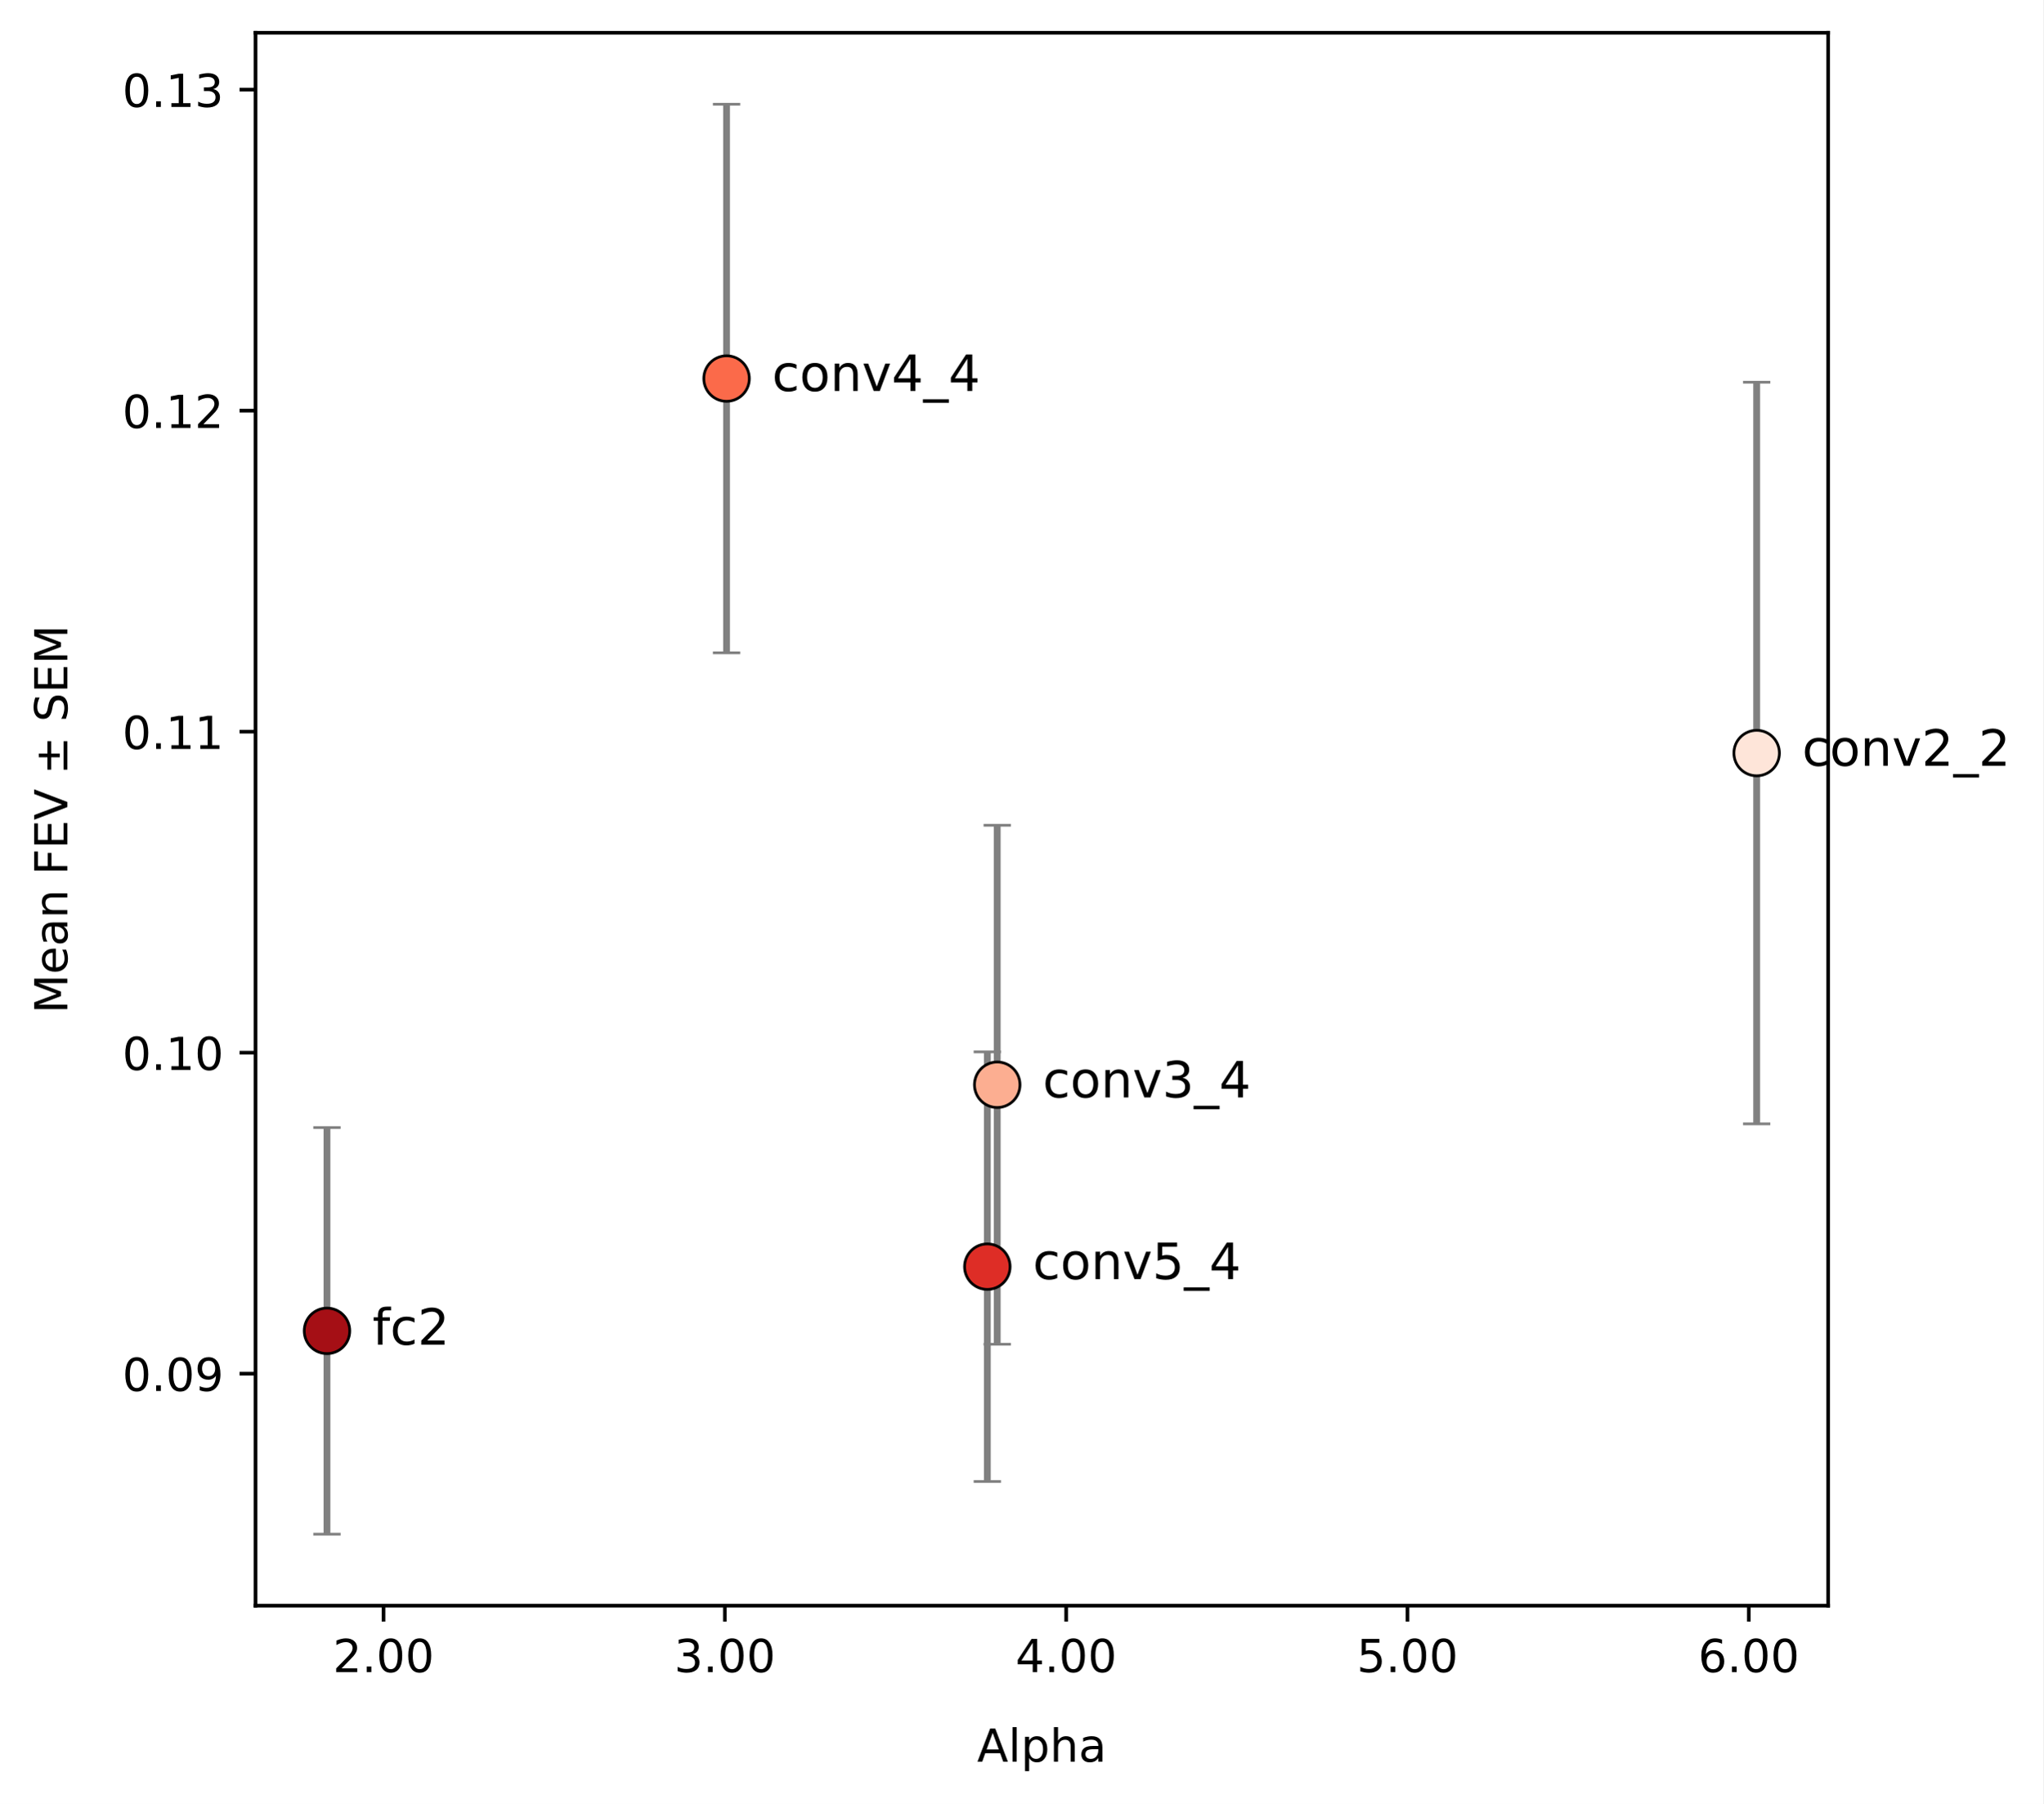
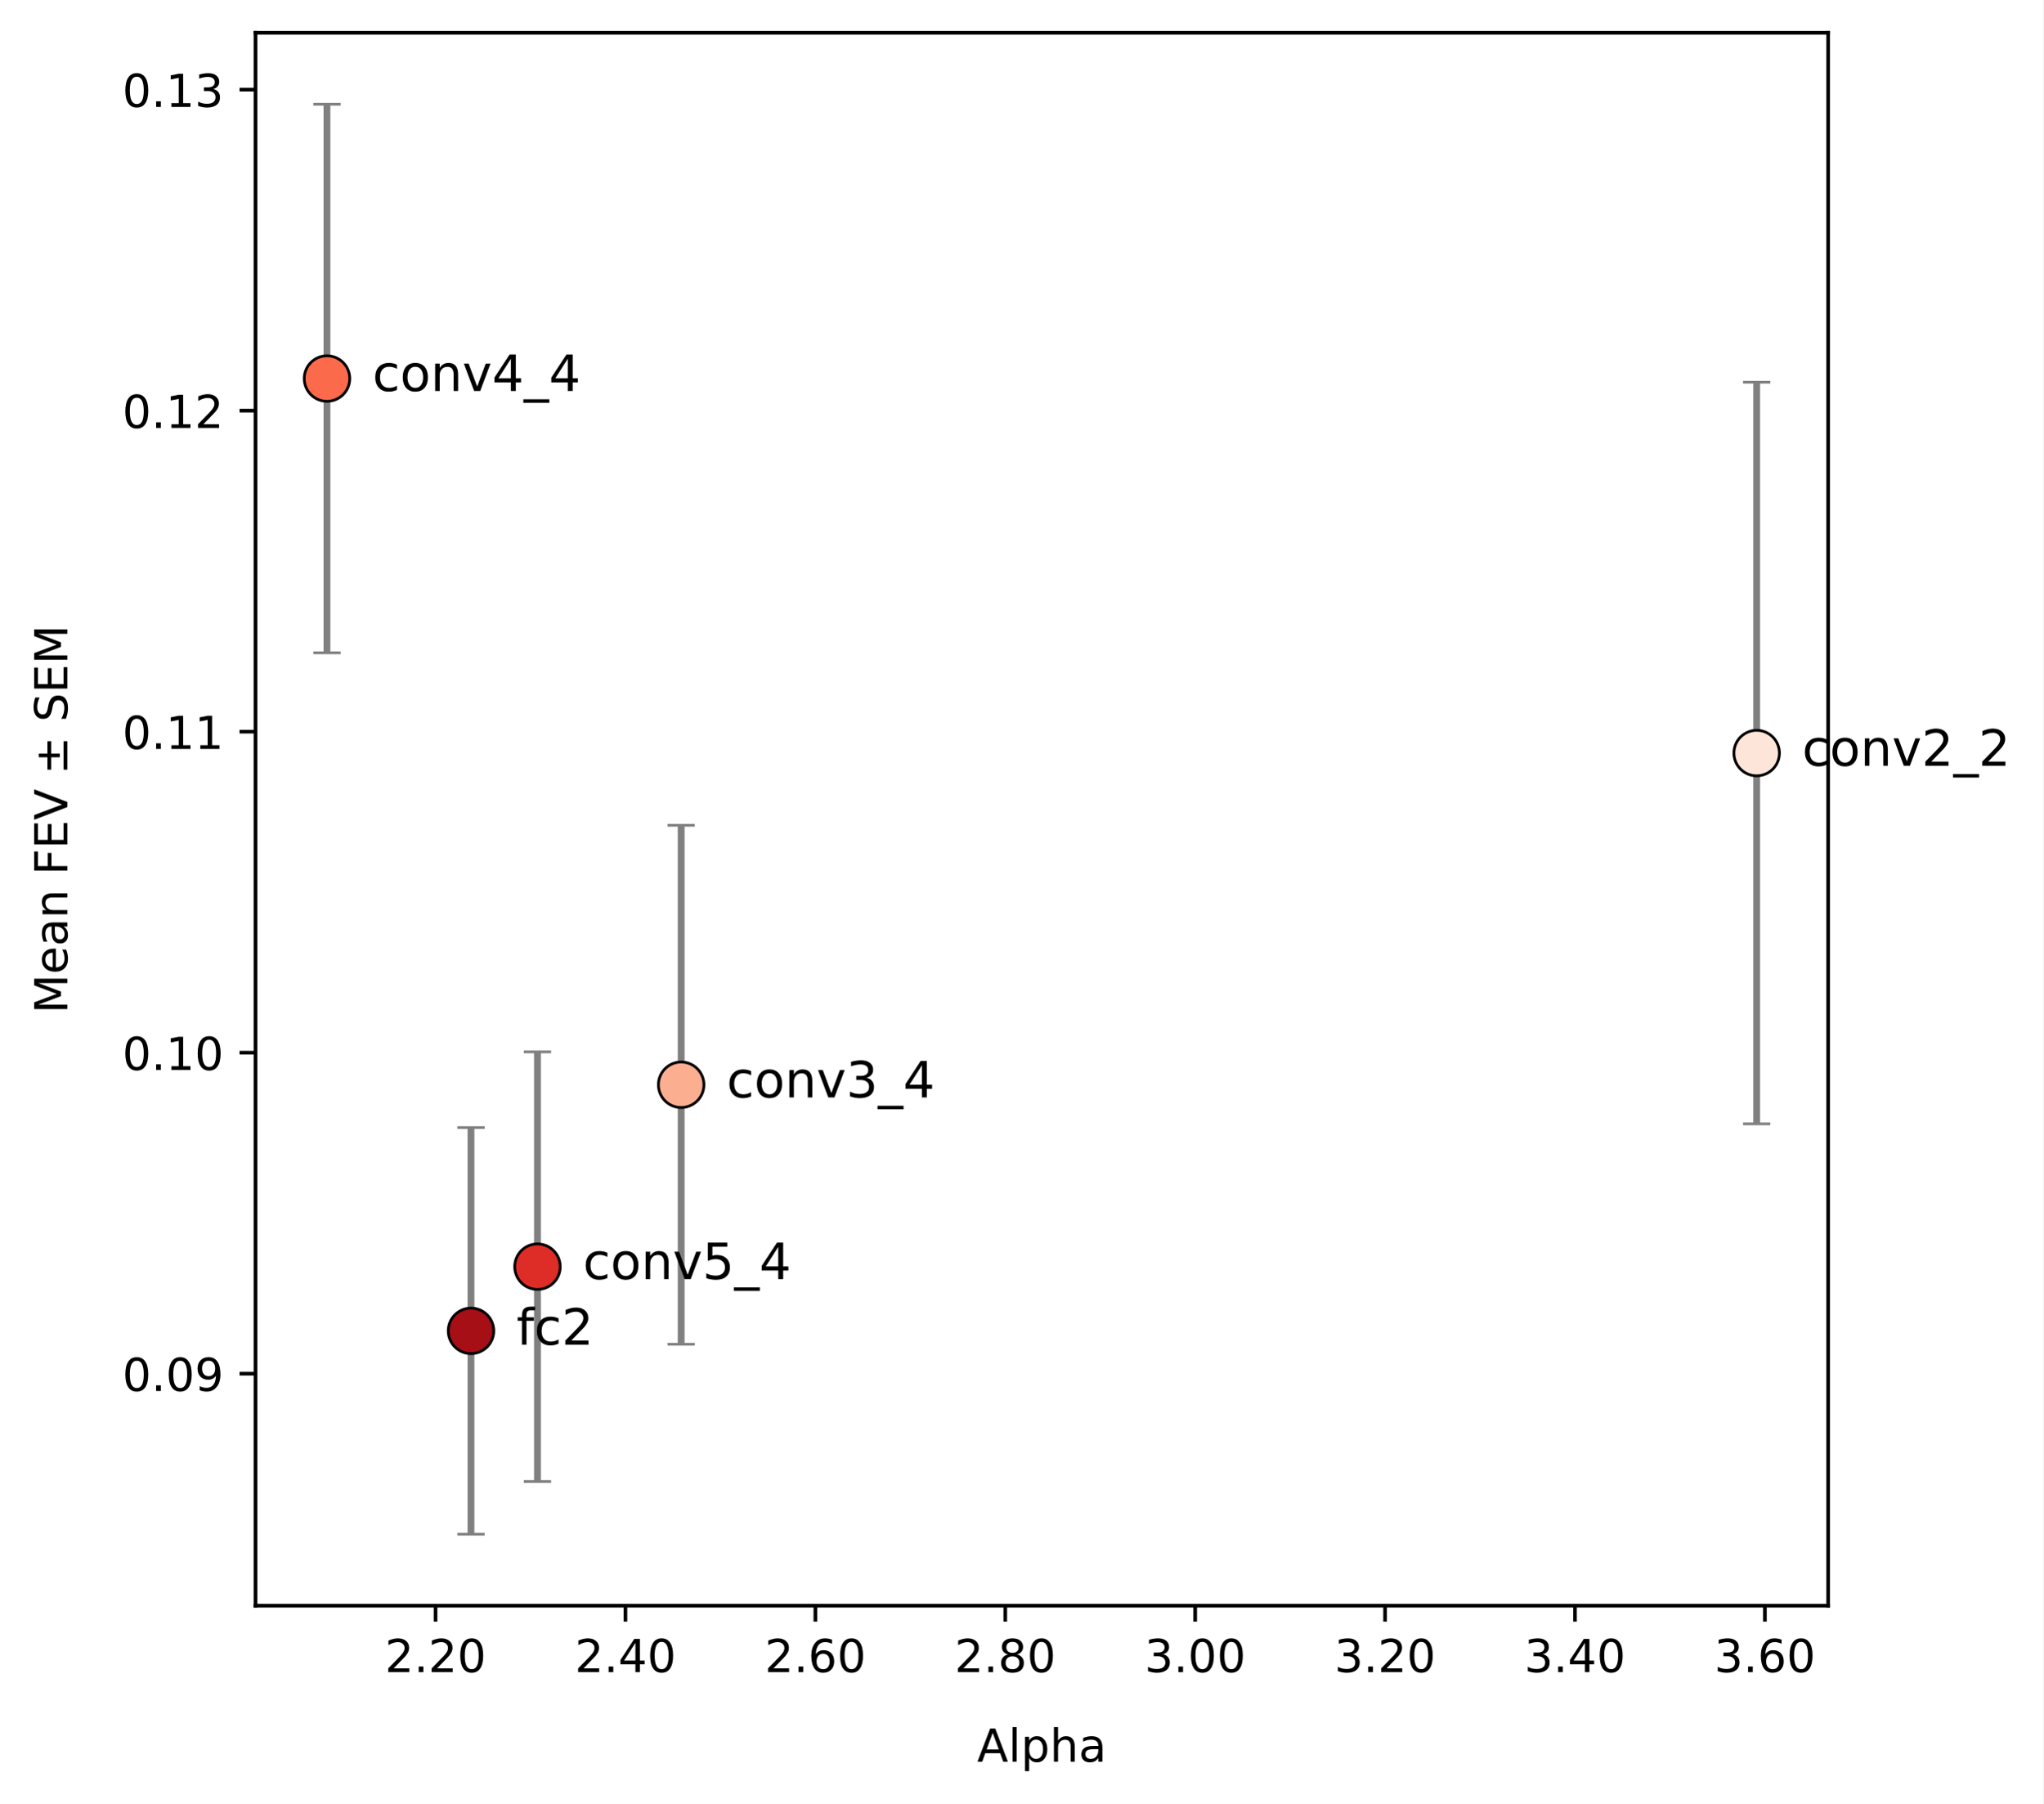
<svg xmlns="http://www.w3.org/2000/svg" xmlns:xlink="http://www.w3.org/1999/xlink" width="448.993pt" height="396.356pt" viewBox="0 0 448.993 396.356" version="1.1">
  <defs>
    <style type="text/css">*{stroke-linejoin: round; stroke-linecap: butt}</style>
  </defs>
  <g id="figure_1">
    <g id="patch_1">
      <path d="M 0 396.356  L 448.993 396.356  L 448.993 -0  L 0 -0  z " style="fill: #ffffff" />
    </g>
    <g id="axes_1">
      <g id="patch_2">
        <path d="M 56.144 352.8  L 401.744 352.8  L 401.744 7.2  L 56.144 7.2  z " style="fill: #ffffff" />
      </g>
      <g id="matplotlib.axis_1">
        <g id="xtick_1">
          <g id="line2d_1">
            <defs>
-               <path id="mdb7a1431f7" d="M 0 0  L 0 3.5  " style="stroke: #000000; stroke-width: 0.8" />
+               <path id="m826b7d001b" d="M 0 0  L 0 3.5  " style="stroke: #000000; stroke-width: 0.8" />
            </defs>
            <g>
-               <use xlink:href="#mdb7a1431f7" x="84.279" y="352.8" style="stroke: #000000; stroke-width: 0.8" />
+               <use xlink:href="#m826b7d001b" x="95.71" y="352.8" style="stroke: #000000; stroke-width: 0.8" />
            </g>
          </g>
          <g id="text_1">
-             <g transform="translate(73.14629 367.3984) scale(0.1 -0.1)">
+             <g transform="translate(84.57754 367.3984) scale(0.1 -0.1)">
              <defs>
                <path id="DejaVuSans-32" d="M 1228 531  L 3431 531  L 3431 0  L 469 0  L 469 531  Q 828 903 1448 1529  Q 2069 2156 2228 2338  Q 2531 2678 2651 2914  Q 2772 3150 2772 3378  Q 2772 3750 2511 3984  Q 2250 4219 1831 4219  Q 1534 4219 1204 4116  Q 875 4013 500 3803  L 500 4441  Q 881 4594 1212 4672  Q 1544 4750 1819 4750  Q 2544 4750 2975 4387  Q 3406 4025 3406 3419  Q 3406 3131 3298 2873  Q 3191 2616 2906 2266  Q 2828 2175 2409 1742  Q 1991 1309 1228 531  z " transform="scale(0.015625)" />
                <path id="DejaVuSans-2e" d="M 684 794  L 1344 794  L 1344 0  L 684 0  L 684 794  z " transform="scale(0.015625)" />
                <path id="DejaVuSans-30" d="M 2034 4250  Q 1547 4250 1301 3770  Q 1056 3291 1056 2328  Q 1056 1369 1301 889  Q 1547 409 2034 409  Q 2525 409 2770 889  Q 3016 1369 3016 2328  Q 3016 3291 2770 3770  Q 2525 4250 2034 4250  z M 2034 4750  Q 2819 4750 3233 4129  Q 3647 3509 3647 2328  Q 3647 1150 3233 529  Q 2819 -91 2034 -91  Q 1250 -91 836 529  Q 422 1150 422 2328  Q 422 3509 836 4129  Q 1250 4750 2034 4750  z " transform="scale(0.015625)" />
              </defs>
              <use xlink:href="#DejaVuSans-32" />
              <use xlink:href="#DejaVuSans-2e" x="63.623" />
-               <use xlink:href="#DejaVuSans-30" x="95.41" />
+               <use xlink:href="#DejaVuSans-32" x="95.41" />
              <use xlink:href="#DejaVuSans-30" x="159.033" />
            </g>
          </g>
        </g>
        <g id="xtick_2">
          <g id="line2d_2">
            <g>
-               <use xlink:href="#mdb7a1431f7" x="159.287" y="352.8" style="stroke: #000000; stroke-width: 0.8" />
+               <use xlink:href="#m826b7d001b" x="137.444" y="352.8" style="stroke: #000000; stroke-width: 0.8" />
            </g>
          </g>
          <g id="text_2">
-             <g transform="translate(148.1539 367.3984) scale(0.1 -0.1)">
-               <defs>
-                 <path id="DejaVuSans-33" d="M 2597 2516  Q 3050 2419 3304 2112  Q 3559 1806 3559 1356  Q 3559 666 3084 287  Q 2609 -91 1734 -91  Q 1441 -91 1130 -33  Q 819 25 488 141  L 488 750  Q 750 597 1062 519  Q 1375 441 1716 441  Q 2309 441 2620 675  Q 2931 909 2931 1356  Q 2931 1769 2642 2001  Q 2353 2234 1838 2234  L 1294 2234  L 1294 2753  L 1863 2753  Q 2328 2753 2575 2939  Q 2822 3125 2822 3475  Q 2822 3834 2567 4026  Q 2313 4219 1838 4219  Q 1578 4219 1281 4162  Q 984 4106 628 3988  L 628 4550  Q 988 4650 1302 4700  Q 1616 4750 1894 4750  Q 2613 4750 3031 4423  Q 3450 4097 3450 3541  Q 3450 3153 3228 2886  Q 3006 2619 2597 2516  z " transform="scale(0.015625)" />
-               </defs>
-               <use xlink:href="#DejaVuSans-33" />
-               <use xlink:href="#DejaVuSans-2e" x="63.623" />
-               <use xlink:href="#DejaVuSans-30" x="95.41" />
+             <g transform="translate(126.3108 367.3984) scale(0.1 -0.1)">
+               <defs>
+                 <path id="DejaVuSans-34" d="M 2419 4116  L 825 1625  L 2419 1625  L 2419 4116  z M 2253 4666  L 3047 4666  L 3047 1625  L 3713 1625  L 3713 1100  L 3047 1100  L 3047 0  L 2419 0  L 2419 1100  L 313 1100  L 313 1709  L 2253 4666  z " transform="scale(0.015625)" />
+               </defs>
+               <use xlink:href="#DejaVuSans-32" />
+               <use xlink:href="#DejaVuSans-2e" x="63.623" />
+               <use xlink:href="#DejaVuSans-34" x="95.41" />
              <use xlink:href="#DejaVuSans-30" x="159.033" />
            </g>
          </g>
        </g>
        <g id="xtick_3">
          <g id="line2d_3">
            <g>
-               <use xlink:href="#mdb7a1431f7" x="234.294" y="352.8" style="stroke: #000000; stroke-width: 0.8" />
+               <use xlink:href="#m826b7d001b" x="179.177" y="352.8" style="stroke: #000000; stroke-width: 0.8" />
            </g>
          </g>
          <g id="text_3">
-             <g transform="translate(223.1615 367.3984) scale(0.1 -0.1)">
-               <defs>
-                 <path id="DejaVuSans-34" d="M 2419 4116  L 825 1625  L 2419 1625  L 2419 4116  z M 2253 4666  L 3047 4666  L 3047 1625  L 3713 1625  L 3713 1100  L 3047 1100  L 3047 0  L 2419 0  L 2419 1100  L 313 1100  L 313 1709  L 2253 4666  z " transform="scale(0.015625)" />
-               </defs>
-               <use xlink:href="#DejaVuSans-34" />
-               <use xlink:href="#DejaVuSans-2e" x="63.623" />
-               <use xlink:href="#DejaVuSans-30" x="95.41" />
+             <g transform="translate(168.044 367.3984) scale(0.1 -0.1)">
+               <defs>
+                 <path id="DejaVuSans-36" d="M 2113 2584  Q 1688 2584 1439 2293  Q 1191 2003 1191 1497  Q 1191 994 1439 701  Q 1688 409 2113 409  Q 2538 409 2786 701  Q 3034 994 3034 1497  Q 3034 2003 2786 2293  Q 2538 2584 2113 2584  z M 3366 4563  L 3366 3988  Q 3128 4100 2886 4159  Q 2644 4219 2406 4219  Q 1781 4219 1451 3797  Q 1122 3375 1075 2522  Q 1259 2794 1537 2939  Q 1816 3084 2150 3084  Q 2853 3084 3261 2657  Q 3669 2231 3669 1497  Q 3669 778 3244 343  Q 2819 -91 2113 -91  Q 1303 -91 875 529  Q 447 1150 447 2328  Q 447 3434 972 4092  Q 1497 4750 2381 4750  Q 2619 4750 2861 4703  Q 3103 4656 3366 4563  z " transform="scale(0.015625)" />
+               </defs>
+               <use xlink:href="#DejaVuSans-32" />
+               <use xlink:href="#DejaVuSans-2e" x="63.623" />
+               <use xlink:href="#DejaVuSans-36" x="95.41" />
              <use xlink:href="#DejaVuSans-30" x="159.033" />
            </g>
          </g>
        </g>
        <g id="xtick_4">
          <g id="line2d_4">
            <g>
-               <use xlink:href="#mdb7a1431f7" x="309.302" y="352.8" style="stroke: #000000; stroke-width: 0.8" />
+               <use xlink:href="#m826b7d001b" x="220.91" y="352.8" style="stroke: #000000; stroke-width: 0.8" />
            </g>
          </g>
          <g id="text_4">
-             <g transform="translate(298.1691 367.3984) scale(0.1 -0.1)">
-               <defs>
-                 <path id="DejaVuSans-35" d="M 691 4666  L 3169 4666  L 3169 4134  L 1269 4134  L 1269 2991  Q 1406 3038 1543 3061  Q 1681 3084 1819 3084  Q 2600 3084 3056 2656  Q 3513 2228 3513 1497  Q 3513 744 3044 326  Q 2575 -91 1722 -91  Q 1428 -91 1123 -41  Q 819 9 494 109  L 494 744  Q 775 591 1075 516  Q 1375 441 1709 441  Q 2250 441 2565 725  Q 2881 1009 2881 1497  Q 2881 1984 2565 2268  Q 2250 2553 1709 2553  Q 1456 2553 1204 2497  Q 953 2441 691 2322  L 691 4666  z " transform="scale(0.015625)" />
-               </defs>
-               <use xlink:href="#DejaVuSans-35" />
-               <use xlink:href="#DejaVuSans-2e" x="63.623" />
-               <use xlink:href="#DejaVuSans-30" x="95.41" />
+             <g transform="translate(209.7773 367.3984) scale(0.1 -0.1)">
+               <defs>
+                 <path id="DejaVuSans-38" d="M 2034 2216  Q 1584 2216 1326 1975  Q 1069 1734 1069 1313  Q 1069 891 1326 650  Q 1584 409 2034 409  Q 2484 409 2743 651  Q 3003 894 3003 1313  Q 3003 1734 2745 1975  Q 2488 2216 2034 2216  z M 1403 2484  Q 997 2584 770 2862  Q 544 3141 544 3541  Q 544 4100 942 4425  Q 1341 4750 2034 4750  Q 2731 4750 3128 4425  Q 3525 4100 3525 3541  Q 3525 3141 3298 2862  Q 3072 2584 2669 2484  Q 3125 2378 3379 2068  Q 3634 1759 3634 1313  Q 3634 634 3220 271  Q 2806 -91 2034 -91  Q 1263 -91 848 271  Q 434 634 434 1313  Q 434 1759 690 2068  Q 947 2378 1403 2484  z M 1172 3481  Q 1172 3119 1398 2916  Q 1625 2713 2034 2713  Q 2441 2713 2670 2916  Q 2900 3119 2900 3481  Q 2900 3844 2670 4047  Q 2441 4250 2034 4250  Q 1625 4250 1398 4047  Q 1172 3844 1172 3481  z " transform="scale(0.015625)" />
+               </defs>
+               <use xlink:href="#DejaVuSans-32" />
+               <use xlink:href="#DejaVuSans-2e" x="63.623" />
+               <use xlink:href="#DejaVuSans-38" x="95.41" />
              <use xlink:href="#DejaVuSans-30" x="159.033" />
            </g>
          </g>
        </g>
        <g id="xtick_5">
          <g id="line2d_5">
            <g>
-               <use xlink:href="#mdb7a1431f7" x="384.309" y="352.8" style="stroke: #000000; stroke-width: 0.8" />
+               <use xlink:href="#m826b7d001b" x="262.643" y="352.8" style="stroke: #000000; stroke-width: 0.8" />
            </g>
          </g>
          <g id="text_5">
-             <g transform="translate(373.1767 367.3984) scale(0.1 -0.1)">
-               <defs>
-                 <path id="DejaVuSans-36" d="M 2113 2584  Q 1688 2584 1439 2293  Q 1191 2003 1191 1497  Q 1191 994 1439 701  Q 1688 409 2113 409  Q 2538 409 2786 701  Q 3034 994 3034 1497  Q 3034 2003 2786 2293  Q 2538 2584 2113 2584  z M 3366 4563  L 3366 3988  Q 3128 4100 2886 4159  Q 2644 4219 2406 4219  Q 1781 4219 1451 3797  Q 1122 3375 1075 2522  Q 1259 2794 1537 2939  Q 1816 3084 2150 3084  Q 2853 3084 3261 2657  Q 3669 2231 3669 1497  Q 3669 778 3244 343  Q 2819 -91 2113 -91  Q 1303 -91 875 529  Q 447 1150 447 2328  Q 447 3434 972 4092  Q 1497 4750 2381 4750  Q 2619 4750 2861 4703  Q 3103 4656 3366 4563  z " transform="scale(0.015625)" />
-               </defs>
-               <use xlink:href="#DejaVuSans-36" />
+             <g transform="translate(251.5105 367.3984) scale(0.1 -0.1)">
+               <defs>
+                 <path id="DejaVuSans-33" d="M 2597 2516  Q 3050 2419 3304 2112  Q 3559 1806 3559 1356  Q 3559 666 3084 287  Q 2609 -91 1734 -91  Q 1441 -91 1130 -33  Q 819 25 488 141  L 488 750  Q 750 597 1062 519  Q 1375 441 1716 441  Q 2309 441 2620 675  Q 2931 909 2931 1356  Q 2931 1769 2642 2001  Q 2353 2234 1838 2234  L 1294 2234  L 1294 2753  L 1863 2753  Q 2328 2753 2575 2939  Q 2822 3125 2822 3475  Q 2822 3834 2567 4026  Q 2313 4219 1838 4219  Q 1578 4219 1281 4162  Q 984 4106 628 3988  L 628 4550  Q 988 4650 1302 4700  Q 1616 4750 1894 4750  Q 2613 4750 3031 4423  Q 3450 4097 3450 3541  Q 3450 3153 3228 2886  Q 3006 2619 2597 2516  z " transform="scale(0.015625)" />
+               </defs>
+               <use xlink:href="#DejaVuSans-33" />
              <use xlink:href="#DejaVuSans-2e" x="63.623" />
              <use xlink:href="#DejaVuSans-30" x="95.41" />
              <use xlink:href="#DejaVuSans-30" x="159.033" />
            </g>
          </g>
        </g>
-         <g id="text_6">
+         <g id="xtick_6">
+           <g id="line2d_6">
+             <g>
+               <use xlink:href="#m826b7d001b" x="304.377" y="352.8" style="stroke: #000000; stroke-width: 0.8" />
+             </g>
+           </g>
+           <g id="text_6">
+             <g transform="translate(293.2438 367.3984) scale(0.1 -0.1)">
+               <use xlink:href="#DejaVuSans-33" />
+               <use xlink:href="#DejaVuSans-2e" x="63.623" />
+               <use xlink:href="#DejaVuSans-32" x="95.41" />
+               <use xlink:href="#DejaVuSans-30" x="159.033" />
+             </g>
+           </g>
+         </g>
+         <g id="xtick_7">
+           <g id="line2d_7">
+             <g>
+               <use xlink:href="#m826b7d001b" x="346.11" y="352.8" style="stroke: #000000; stroke-width: 0.8" />
+             </g>
+           </g>
+           <g id="text_7">
+             <g transform="translate(334.977 367.3984) scale(0.1 -0.1)">
+               <use xlink:href="#DejaVuSans-33" />
+               <use xlink:href="#DejaVuSans-2e" x="63.623" />
+               <use xlink:href="#DejaVuSans-34" x="95.41" />
+               <use xlink:href="#DejaVuSans-30" x="159.033" />
+             </g>
+           </g>
+         </g>
+         <g id="xtick_8">
+           <g id="line2d_8">
+             <g>
+               <use xlink:href="#m826b7d001b" x="387.843" y="352.8" style="stroke: #000000; stroke-width: 0.8" />
+             </g>
+           </g>
+           <g id="text_8">
+             <g transform="translate(376.7103 367.3984) scale(0.1 -0.1)">
+               <use xlink:href="#DejaVuSans-33" />
+               <use xlink:href="#DejaVuSans-2e" x="63.623" />
+               <use xlink:href="#DejaVuSans-36" x="95.41" />
+               <use xlink:href="#DejaVuSans-30" x="159.033" />
+             </g>
+           </g>
+         </g>
+         <g id="text_9">
          <g transform="translate(214.7273 387.0766) scale(0.1 -0.1)">
            <defs>
              <path id="DejaVuSans-41" d="M 2188 4044  L 1331 1722  L 3047 1722  L 2188 4044  z M 1831 4666  L 2547 4666  L 4325 0  L 3669 0  L 3244 1197  L 1141 1197  L 716 0  L 50 0  L 1831 4666  z " transform="scale(0.015625)" />
              <path id="DejaVuSans-6c" d="M 603 4863  L 1178 4863  L 1178 0  L 603 0  L 603 4863  z " transform="scale(0.015625)" />
              <path id="DejaVuSans-70" d="M 1159 525  L 1159 -1331  L 581 -1331  L 581 3500  L 1159 3500  L 1159 2969  Q 1341 3281 1617 3432  Q 1894 3584 2278 3584  Q 2916 3584 3314 3078  Q 3713 2572 3713 1747  Q 3713 922 3314 415  Q 2916 -91 2278 -91  Q 1894 -91 1617 61  Q 1341 213 1159 525  z M 3116 1747  Q 3116 2381 2855 2742  Q 2594 3103 2138 3103  Q 1681 3103 1420 2742  Q 1159 2381 1159 1747  Q 1159 1113 1420 752  Q 1681 391 2138 391  Q 2594 391 2855 752  Q 3116 1113 3116 1747  z " transform="scale(0.015625)" />
              <path id="DejaVuSans-68" d="M 3513 2113  L 3513 0  L 2938 0  L 2938 2094  Q 2938 2591 2744 2837  Q 2550 3084 2163 3084  Q 1697 3084 1428 2787  Q 1159 2491 1159 1978  L 1159 0  L 581 0  L 581 4863  L 1159 4863  L 1159 2956  Q 1366 3272 1645 3428  Q 1925 3584 2291 3584  Q 2894 3584 3203 3211  Q 3513 2838 3513 2113  z " transform="scale(0.015625)" />
              <path id="DejaVuSans-61" d="M 2194 1759  Q 1497 1759 1228 1600  Q 959 1441 959 1056  Q 959 750 1161 570  Q 1363 391 1709 391  Q 2188 391 2477 730  Q 2766 1069 2766 1631  L 2766 1759  L 2194 1759  z M 3341 1997  L 3341 0  L 2766 0  L 2766 531  Q 2569 213 2275 61  Q 1981 -91 1556 -91  Q 1019 -91 701 211  Q 384 513 384 1019  Q 384 1609 779 1909  Q 1175 2209 1959 2209  L 2766 2209  L 2766 2266  Q 2766 2663 2505 2880  Q 2244 3097 1772 3097  Q 1472 3097 1187 3025  Q 903 2953 641 2809  L 641 3341  Q 956 3463 1253 3523  Q 1550 3584 1831 3584  Q 2591 3584 2966 3190  Q 3341 2797 3341 1997  z " transform="scale(0.015625)" />
            </defs>
            <use xlink:href="#DejaVuSans-41" />
            <use xlink:href="#DejaVuSans-6c" x="68.408" />
            <use xlink:href="#DejaVuSans-70" x="96.191" />
            <use xlink:href="#DejaVuSans-68" x="159.668" />
            <use xlink:href="#DejaVuSans-61" x="223.047" />
          </g>
        </g>
      </g>
      <g id="matplotlib.axis_2">
        <g id="ytick_1">
-           <g id="line2d_6">
+           <g id="line2d_9">
            <defs>
-               <path id="m55feed9d40" d="M 0 0  L -3.5 0  " style="stroke: #000000; stroke-width: 0.8" />
+               <path id="m5d5d402eea" d="M 0 0  L -3.5 0  " style="stroke: #000000; stroke-width: 0.8" />
            </defs>
            <g>
-               <use xlink:href="#m55feed9d40" x="56.144" y="301.824" style="stroke: #000000; stroke-width: 0.8" />
-             </g>
-           </g>
-           <g id="text_7">
+               <use xlink:href="#m5d5d402eea" x="56.144" y="301.824" style="stroke: #000000; stroke-width: 0.8" />
+             </g>
+           </g>
+           <g id="text_10">
            <g transform="translate(26.87813 305.6237) scale(0.1 -0.1)">
              <defs>
                <path id="DejaVuSans-39" d="M 703 97  L 703 672  Q 941 559 1184 500  Q 1428 441 1663 441  Q 2288 441 2617 861  Q 2947 1281 2994 2138  Q 2813 1869 2534 1725  Q 2256 1581 1919 1581  Q 1219 1581 811 2004  Q 403 2428 403 3163  Q 403 3881 828 4315  Q 1253 4750 1959 4750  Q 2769 4750 3195 4129  Q 3622 3509 3622 2328  Q 3622 1225 3098 567  Q 2575 -91 1691 -91  Q 1453 -91 1209 -44  Q 966 3 703 97  z M 1959 2075  Q 2384 2075 2632 2365  Q 2881 2656 2881 3163  Q 2881 3666 2632 3958  Q 2384 4250 1959 4250  Q 1534 4250 1286 3958  Q 1038 3666 1038 3163  Q 1038 2656 1286 2365  Q 1534 2075 1959 2075  z " transform="scale(0.015625)" />
              </defs>
              <use xlink:href="#DejaVuSans-30" />
              <use xlink:href="#DejaVuSans-2e" x="63.623" />
              <use xlink:href="#DejaVuSans-30" x="95.41" />
              <use xlink:href="#DejaVuSans-39" x="159.033" />
            </g>
          </g>
        </g>
        <g id="ytick_2">
-           <g id="line2d_7">
-             <g>
-               <use xlink:href="#m55feed9d40" x="56.144" y="231.292" style="stroke: #000000; stroke-width: 0.8" />
-             </g>
-           </g>
-           <g id="text_8">
+           <g id="line2d_10">
+             <g>
+               <use xlink:href="#m5d5d402eea" x="56.144" y="231.292" style="stroke: #000000; stroke-width: 0.8" />
+             </g>
+           </g>
+           <g id="text_11">
            <g transform="translate(26.87813 235.0908) scale(0.1 -0.1)">
              <defs>
                <path id="DejaVuSans-31" d="M 794 531  L 1825 531  L 1825 4091  L 703 3866  L 703 4441  L 1819 4666  L 2450 4666  L 2450 531  L 3481 531  L 3481 0  L 794 0  L 794 531  z " transform="scale(0.015625)" />
              </defs>
              <use xlink:href="#DejaVuSans-30" />
              <use xlink:href="#DejaVuSans-2e" x="63.623" />
              <use xlink:href="#DejaVuSans-31" x="95.41" />
              <use xlink:href="#DejaVuSans-30" x="159.033" />
            </g>
          </g>
        </g>
        <g id="ytick_3">
-           <g id="line2d_8">
-             <g>
-               <use xlink:href="#m55feed9d40" x="56.144" y="160.759" style="stroke: #000000; stroke-width: 0.8" />
-             </g>
-           </g>
-           <g id="text_9">
+           <g id="line2d_11">
+             <g>
+               <use xlink:href="#m5d5d402eea" x="56.144" y="160.759" style="stroke: #000000; stroke-width: 0.8" />
+             </g>
+           </g>
+           <g id="text_12">
            <g transform="translate(26.87813 164.5579) scale(0.1 -0.1)">
              <use xlink:href="#DejaVuSans-30" />
              <use xlink:href="#DejaVuSans-2e" x="63.623" />
              <use xlink:href="#DejaVuSans-31" x="95.41" />
              <use xlink:href="#DejaVuSans-31" x="159.033" />
            </g>
          </g>
        </g>
        <g id="ytick_4">
-           <g id="line2d_9">
-             <g>
-               <use xlink:href="#m55feed9d40" x="56.144" y="90.226" style="stroke: #000000; stroke-width: 0.8" />
-             </g>
-           </g>
-           <g id="text_10">
+           <g id="line2d_12">
+             <g>
+               <use xlink:href="#m5d5d402eea" x="56.144" y="90.226" style="stroke: #000000; stroke-width: 0.8" />
+             </g>
+           </g>
+           <g id="text_13">
            <g transform="translate(26.87813 94.02495) scale(0.1 -0.1)">
              <use xlink:href="#DejaVuSans-30" />
              <use xlink:href="#DejaVuSans-2e" x="63.623" />
              <use xlink:href="#DejaVuSans-31" x="95.41" />
              <use xlink:href="#DejaVuSans-32" x="159.033" />
            </g>
          </g>
        </g>
        <g id="ytick_5">
-           <g id="line2d_10">
-             <g>
-               <use xlink:href="#m55feed9d40" x="56.144" y="19.693" style="stroke: #000000; stroke-width: 0.8" />
-             </g>
-           </g>
-           <g id="text_11">
+           <g id="line2d_13">
+             <g>
+               <use xlink:href="#m5d5d402eea" x="56.144" y="19.693" style="stroke: #000000; stroke-width: 0.8" />
+             </g>
+           </g>
+           <g id="text_14">
            <g transform="translate(26.87813 23.49204) scale(0.1 -0.1)">
              <use xlink:href="#DejaVuSans-30" />
              <use xlink:href="#DejaVuSans-2e" x="63.623" />
              <use xlink:href="#DejaVuSans-31" x="95.41" />
              <use xlink:href="#DejaVuSans-33" x="159.033" />
            </g>
          </g>
        </g>
-         <g id="text_12">
+         <g id="text_15">
          <g transform="translate(14.79844 222.6836) rotate(-90) scale(0.1 -0.1)">
            <defs>
              <path id="DejaVuSans-4d" d="M 628 4666  L 1569 4666  L 2759 1491  L 3956 4666  L 4897 4666  L 4897 0  L 4281 0  L 4281 4097  L 3078 897  L 2444 897  L 1241 4097  L 1241 0  L 628 0  L 628 4666  z " transform="scale(0.015625)" />
              <path id="DejaVuSans-65" d="M 3597 1894  L 3597 1613  L 953 1613  Q 991 1019 1311 708  Q 1631 397 2203 397  Q 2534 397 2845 478  Q 3156 559 3463 722  L 3463 178  Q 3153 47 2828 -22  Q 2503 -91 2169 -91  Q 1331 -91 842 396  Q 353 884 353 1716  Q 353 2575 817 3079  Q 1281 3584 2069 3584  Q 2775 3584 3186 3129  Q 3597 2675 3597 1894  z M 3022 2063  Q 3016 2534 2758 2815  Q 2500 3097 2075 3097  Q 1594 3097 1305 2825  Q 1016 2553 972 2059  L 3022 2063  z " transform="scale(0.015625)" />
              <path id="DejaVuSans-6e" d="M 3513 2113  L 3513 0  L 2938 0  L 2938 2094  Q 2938 2591 2744 2837  Q 2550 3084 2163 3084  Q 1697 3084 1428 2787  Q 1159 2491 1159 1978  L 1159 0  L 581 0  L 581 3500  L 1159 3500  L 1159 2956  Q 1366 3272 1645 3428  Q 1925 3584 2291 3584  Q 2894 3584 3203 3211  Q 3513 2838 3513 2113  z " transform="scale(0.015625)" />
              <path id="DejaVuSans-20" transform="scale(0.015625)" />
              <path id="DejaVuSans-46" d="M 628 4666  L 3309 4666  L 3309 4134  L 1259 4134  L 1259 2759  L 3109 2759  L 3109 2228  L 1259 2228  L 1259 0  L 628 0  L 628 4666  z " transform="scale(0.015625)" />
              <path id="DejaVuSans-45" d="M 628 4666  L 3578 4666  L 3578 4134  L 1259 4134  L 1259 2753  L 3481 2753  L 3481 2222  L 1259 2222  L 1259 531  L 3634 531  L 3634 0  L 628 0  L 628 4666  z " transform="scale(0.015625)" />
              <path id="DejaVuSans-56" d="M 1831 0  L 50 4666  L 709 4666  L 2188 738  L 3669 4666  L 4325 4666  L 2547 0  L 1831 0  z " transform="scale(0.015625)" />
              <path id="DejaVuSans-b1" d="M 2944 4013  L 2944 2803  L 4684 2803  L 4684 2272  L 2944 2272  L 2944 1063  L 2419 1063  L 2419 2272  L 678 2272  L 678 2803  L 2419 2803  L 2419 4013  L 2944 4013  z M 678 531  L 4684 531  L 4684 0  L 678 0  L 678 531  z " transform="scale(0.015625)" />
              <path id="DejaVuSans-53" d="M 3425 4513  L 3425 3897  Q 3066 4069 2747 4153  Q 2428 4238 2131 4238  Q 1616 4238 1336 4038  Q 1056 3838 1056 3469  Q 1056 3159 1242 3001  Q 1428 2844 1947 2747  L 2328 2669  Q 3034 2534 3370 2195  Q 3706 1856 3706 1288  Q 3706 609 3251 259  Q 2797 -91 1919 -91  Q 1588 -91 1214 -16  Q 841 59 441 206  L 441 856  Q 825 641 1194 531  Q 1563 422 1919 422  Q 2459 422 2753 634  Q 3047 847 3047 1241  Q 3047 1584 2836 1778  Q 2625 1972 2144 2069  L 1759 2144  Q 1053 2284 737 2584  Q 422 2884 422 3419  Q 422 4038 858 4394  Q 1294 4750 2059 4750  Q 2388 4750 2728 4690  Q 3069 4631 3425 4513  z " transform="scale(0.015625)" />
            </defs>
            <use xlink:href="#DejaVuSans-4d" />
            <use xlink:href="#DejaVuSans-65" x="86.279" />
            <use xlink:href="#DejaVuSans-61" x="147.803" />
            <use xlink:href="#DejaVuSans-6e" x="209.082" />
            <use xlink:href="#DejaVuSans-20" x="272.461" />
            <use xlink:href="#DejaVuSans-46" x="304.248" />
            <use xlink:href="#DejaVuSans-45" x="361.768" />
            <use xlink:href="#DejaVuSans-56" x="424.951" />
            <use xlink:href="#DejaVuSans-20" x="493.359" />
            <use xlink:href="#DejaVuSans-b1" x="525.146" />
            <use xlink:href="#DejaVuSans-20" x="608.936" />
            <use xlink:href="#DejaVuSans-53" x="640.723" />
            <use xlink:href="#DejaVuSans-45" x="704.199" />
            <use xlink:href="#DejaVuSans-4d" x="767.383" />
          </g>
        </g>
      </g>
      <g id="LineCollection_1">
-         <path d="M 386.035 246.939  L 386.035 83.983  " clip-path="url(#pbb2be83c1d)" style="fill: none; stroke: #808080; stroke-width: 1.5" />
-       </g>
-       <g id="line2d_11">
-         <defs>
-           <path id="mde61bfae15" d="M 3 0  L -3 -0  " style="stroke: #808080; stroke-width: 0.6" />
-         </defs>
-         <g clip-path="url(#pbb2be83c1d)">
-           <use xlink:href="#mde61bfae15" x="386.035" y="246.939" style="fill: #808080; stroke: #808080; stroke-width: 0.6" />
-         </g>
-       </g>
-       <g id="line2d_12">
-         <g clip-path="url(#pbb2be83c1d)">
-           <use xlink:href="#mde61bfae15" x="386.035" y="83.983" style="fill: #808080; stroke: #808080; stroke-width: 0.6" />
+         <path d="M 386.035 246.939  L 386.035 83.983  " clip-path="url(#p25194b24c1)" style="fill: none; stroke: #808080; stroke-width: 1.5" />
+       </g>
+       <g id="line2d_14">
+         <defs>
+           <path id="mbadb450369" d="M 3 0  L -3 -0  " style="stroke: #808080; stroke-width: 0.6" />
+         </defs>
+         <g clip-path="url(#p25194b24c1)">
+           <use xlink:href="#mbadb450369" x="386.035" y="246.939" style="fill: #808080; stroke: #808080; stroke-width: 0.6" />
+         </g>
+       </g>
+       <g id="line2d_15">
+         <g clip-path="url(#p25194b24c1)">
+           <use xlink:href="#mbadb450369" x="386.035" y="83.983" style="fill: #808080; stroke: #808080; stroke-width: 0.6" />
        </g>
      </g>
      <g id="LineCollection_2">
-         <path d="M 219.143 295.356  L 219.143 181.334  " clip-path="url(#pbb2be83c1d)" style="fill: none; stroke: #808080; stroke-width: 1.5" />
-       </g>
-       <g id="line2d_13">
-         <g clip-path="url(#pbb2be83c1d)">
-           <use xlink:href="#mde61bfae15" x="219.143" y="295.356" style="fill: #808080; stroke: #808080; stroke-width: 0.6" />
-         </g>
-       </g>
-       <g id="line2d_14">
-         <g clip-path="url(#pbb2be83c1d)">
-           <use xlink:href="#mde61bfae15" x="219.143" y="181.334" style="fill: #808080; stroke: #808080; stroke-width: 0.6" />
+         <path d="M 149.685 295.356  L 149.685 181.334  " clip-path="url(#p25194b24c1)" style="fill: none; stroke: #808080; stroke-width: 1.5" />
+       </g>
+       <g id="line2d_16">
+         <g clip-path="url(#p25194b24c1)">
+           <use xlink:href="#mbadb450369" x="149.685" y="295.356" style="fill: #808080; stroke: #808080; stroke-width: 0.6" />
+         </g>
+       </g>
+       <g id="line2d_17">
+         <g clip-path="url(#p25194b24c1)">
+           <use xlink:href="#mbadb450369" x="149.685" y="181.334" style="fill: #808080; stroke: #808080; stroke-width: 0.6" />
        </g>
      </g>
      <g id="LineCollection_3">
-         <path d="M 159.662 143.436  L 159.662 22.909  " clip-path="url(#pbb2be83c1d)" style="fill: none; stroke: #808080; stroke-width: 1.5" />
-       </g>
-       <g id="line2d_15">
-         <g clip-path="url(#pbb2be83c1d)">
-           <use xlink:href="#mde61bfae15" x="159.662" y="143.436" style="fill: #808080; stroke: #808080; stroke-width: 0.6" />
-         </g>
-       </g>
-       <g id="line2d_16">
-         <g clip-path="url(#pbb2be83c1d)">
-           <use xlink:href="#mde61bfae15" x="159.662" y="22.909" style="fill: #808080; stroke: #808080; stroke-width: 0.6" />
+         <path d="M 71.853 143.436  L 71.853 22.909  " clip-path="url(#p25194b24c1)" style="fill: none; stroke: #808080; stroke-width: 1.5" />
+       </g>
+       <g id="line2d_18">
+         <g clip-path="url(#p25194b24c1)">
+           <use xlink:href="#mbadb450369" x="71.853" y="143.436" style="fill: #808080; stroke: #808080; stroke-width: 0.6" />
+         </g>
+       </g>
+       <g id="line2d_19">
+         <g clip-path="url(#p25194b24c1)">
+           <use xlink:href="#mbadb450369" x="71.853" y="22.909" style="fill: #808080; stroke: #808080; stroke-width: 0.6" />
        </g>
      </g>
      <g id="LineCollection_4">
-         <path d="M 216.968 325.511  L 216.968 231.116  " clip-path="url(#pbb2be83c1d)" style="fill: none; stroke: #808080; stroke-width: 1.5" />
-       </g>
-       <g id="line2d_17">
-         <g clip-path="url(#pbb2be83c1d)">
-           <use xlink:href="#mde61bfae15" x="216.968" y="325.511" style="fill: #808080; stroke: #808080; stroke-width: 0.6" />
-         </g>
-       </g>
-       <g id="line2d_18">
-         <g clip-path="url(#pbb2be83c1d)">
-           <use xlink:href="#mde61bfae15" x="216.968" y="231.116" style="fill: #808080; stroke: #808080; stroke-width: 0.6" />
+         <path d="M 118.107 325.511  L 118.107 231.116  " clip-path="url(#p25194b24c1)" style="fill: none; stroke: #808080; stroke-width: 1.5" />
+       </g>
+       <g id="line2d_20">
+         <g clip-path="url(#p25194b24c1)">
+           <use xlink:href="#mbadb450369" x="118.107" y="325.511" style="fill: #808080; stroke: #808080; stroke-width: 0.6" />
+         </g>
+       </g>
+       <g id="line2d_21">
+         <g clip-path="url(#p25194b24c1)">
+           <use xlink:href="#mbadb450369" x="118.107" y="231.116" style="fill: #808080; stroke: #808080; stroke-width: 0.6" />
        </g>
      </g>
      <g id="LineCollection_5">
-         <path d="M 71.853 337.091  L 71.853 247.749  " clip-path="url(#pbb2be83c1d)" style="fill: none; stroke: #808080; stroke-width: 1.5" />
-       </g>
-       <g id="line2d_19">
-         <g clip-path="url(#pbb2be83c1d)">
-           <use xlink:href="#mde61bfae15" x="71.853" y="337.091" style="fill: #808080; stroke: #808080; stroke-width: 0.6" />
-         </g>
-       </g>
-       <g id="line2d_20">
-         <g clip-path="url(#pbb2be83c1d)">
-           <use xlink:href="#mde61bfae15" x="71.853" y="247.749" style="fill: #808080; stroke: #808080; stroke-width: 0.6" />
-         </g>
-       </g>
-       <g id="line2d_21">
-         <defs>
-           <path id="m6845ae9c65" d="M 0 5  C 1.326 5 2.598 4.473 3.536 3.536  C 4.473 2.598 5 1.326 5 0  C 5 -1.326 4.473 -2.598 3.536 -3.536  C 2.598 -4.473 1.326 -5 0 -5  C -1.326 -5 -2.598 -4.473 -3.536 -3.536  C -4.473 -2.598 -5 -1.326 -5 0  C -5 1.326 -4.473 2.598 -3.536 3.536  C -2.598 4.473 -1.326 5 0 5  z " style="stroke: #000000; stroke-width: 0.6" />
-         </defs>
-         <g clip-path="url(#pbb2be83c1d)">
-           <use xlink:href="#m6845ae9c65" x="386.035" y="165.461" style="fill: #fee5d9; stroke: #000000; stroke-width: 0.6" />
-         </g>
+         <path d="M 103.501 337.091  L 103.501 247.749  " clip-path="url(#p25194b24c1)" style="fill: none; stroke: #808080; stroke-width: 1.5" />
      </g>
      <g id="line2d_22">
-         <defs>
-           <path id="m5fa9d5910d" d="M 0 5  C 1.326 5 2.598 4.473 3.536 3.536  C 4.473 2.598 5 1.326 5 0  C 5 -1.326 4.473 -2.598 3.536 -3.536  C 2.598 -4.473 1.326 -5 0 -5  C -1.326 -5 -2.598 -4.473 -3.536 -3.536  C -4.473 -2.598 -5 -1.326 -5 0  C -5 1.326 -4.473 2.598 -3.536 3.536  C -2.598 4.473 -1.326 5 0 5  z " style="stroke: #000000; stroke-width: 0.6" />
-         </defs>
-         <g clip-path="url(#pbb2be83c1d)">
-           <use xlink:href="#m5fa9d5910d" x="219.143" y="238.345" style="fill: #fcae91; stroke: #000000; stroke-width: 0.6" />
+         <g clip-path="url(#p25194b24c1)">
+           <use xlink:href="#mbadb450369" x="103.501" y="337.091" style="fill: #808080; stroke: #808080; stroke-width: 0.6" />
        </g>
      </g>
      <g id="line2d_23">
-         <defs>
-           <path id="md46dd2153f" d="M 0 5  C 1.326 5 2.598 4.473 3.536 3.536  C 4.473 2.598 5 1.326 5 0  C 5 -1.326 4.473 -2.598 3.536 -3.536  C 2.598 -4.473 1.326 -5 0 -5  C -1.326 -5 -2.598 -4.473 -3.536 -3.536  C -4.473 -2.598 -5 -1.326 -5 0  C -5 1.326 -4.473 2.598 -3.536 3.536  C -2.598 4.473 -1.326 5 0 5  z " style="stroke: #000000; stroke-width: 0.6" />
-         </defs>
-         <g clip-path="url(#pbb2be83c1d)">
-           <use xlink:href="#md46dd2153f" x="159.662" y="83.172" style="fill: #fb6a4a; stroke: #000000; stroke-width: 0.6" />
+         <g clip-path="url(#p25194b24c1)">
+           <use xlink:href="#mbadb450369" x="103.501" y="247.749" style="fill: #808080; stroke: #808080; stroke-width: 0.6" />
        </g>
      </g>
      <g id="line2d_24">
        <defs>
-           <path id="m73a8e539de" d="M 0 5  C 1.326 5 2.598 4.473 3.536 3.536  C 4.473 2.598 5 1.326 5 0  C 5 -1.326 4.473 -2.598 3.536 -3.536  C 2.598 -4.473 1.326 -5 0 -5  C -1.326 -5 -2.598 -4.473 -3.536 -3.536  C -4.473 -2.598 -5 -1.326 -5 0  C -5 1.326 -4.473 2.598 -3.536 3.536  C -2.598 4.473 -1.326 5 0 5  z " style="stroke: #000000; stroke-width: 0.6" />
-         </defs>
-         <g clip-path="url(#pbb2be83c1d)">
-           <use xlink:href="#m73a8e539de" x="216.968" y="278.313" style="fill: #de2d26; stroke: #000000; stroke-width: 0.6" />
+           <path id="m7fb7194498" d="M 0 5  C 1.326 5 2.598 4.473 3.536 3.536  C 4.473 2.598 5 1.326 5 0  C 5 -1.326 4.473 -2.598 3.536 -3.536  C 2.598 -4.473 1.326 -5 0 -5  C -1.326 -5 -2.598 -4.473 -3.536 -3.536  C -4.473 -2.598 -5 -1.326 -5 0  C -5 1.326 -4.473 2.598 -3.536 3.536  C -2.598 4.473 -1.326 5 0 5  z " style="stroke: #000000; stroke-width: 0.6" />
+         </defs>
+         <g clip-path="url(#p25194b24c1)">
+           <use xlink:href="#m7fb7194498" x="386.035" y="165.461" style="fill: #fee5d9; stroke: #000000; stroke-width: 0.6" />
        </g>
      </g>
      <g id="line2d_25">
        <defs>
-           <path id="m3525d01d7f" d="M 0 5  C 1.326 5 2.598 4.473 3.536 3.536  C 4.473 2.598 5 1.326 5 0  C 5 -1.326 4.473 -2.598 3.536 -3.536  C 2.598 -4.473 1.326 -5 0 -5  C -1.326 -5 -2.598 -4.473 -3.536 -3.536  C -4.473 -2.598 -5 -1.326 -5 0  C -5 1.326 -4.473 2.598 -3.536 3.536  C -2.598 4.473 -1.326 5 0 5  z " style="stroke: #000000; stroke-width: 0.6" />
-         </defs>
-         <g clip-path="url(#pbb2be83c1d)">
-           <use xlink:href="#m3525d01d7f" x="71.853" y="292.42" style="fill: #a50f15; stroke: #000000; stroke-width: 0.6" />
+           <path id="m5118660136" d="M 0 5  C 1.326 5 2.598 4.473 3.536 3.536  C 4.473 2.598 5 1.326 5 0  C 5 -1.326 4.473 -2.598 3.536 -3.536  C 2.598 -4.473 1.326 -5 0 -5  C -1.326 -5 -2.598 -4.473 -3.536 -3.536  C -4.473 -2.598 -5 -1.326 -5 0  C -5 1.326 -4.473 2.598 -3.536 3.536  C -2.598 4.473 -1.326 5 0 5  z " style="stroke: #000000; stroke-width: 0.6" />
+         </defs>
+         <g clip-path="url(#p25194b24c1)">
+           <use xlink:href="#m5118660136" x="149.685" y="238.345" style="fill: #fcae91; stroke: #000000; stroke-width: 0.6" />
+         </g>
+       </g>
+       <g id="line2d_26">
+         <defs>
+           <path id="m61805ebe18" d="M 0 5  C 1.326 5 2.598 4.473 3.536 3.536  C 4.473 2.598 5 1.326 5 0  C 5 -1.326 4.473 -2.598 3.536 -3.536  C 2.598 -4.473 1.326 -5 0 -5  C -1.326 -5 -2.598 -4.473 -3.536 -3.536  C -4.473 -2.598 -5 -1.326 -5 0  C -5 1.326 -4.473 2.598 -3.536 3.536  C -2.598 4.473 -1.326 5 0 5  z " style="stroke: #000000; stroke-width: 0.6" />
+         </defs>
+         <g clip-path="url(#p25194b24c1)">
+           <use xlink:href="#m61805ebe18" x="71.853" y="83.172" style="fill: #fb6a4a; stroke: #000000; stroke-width: 0.6" />
+         </g>
+       </g>
+       <g id="line2d_27">
+         <defs>
+           <path id="m6ba0aebaba" d="M 0 5  C 1.326 5 2.598 4.473 3.536 3.536  C 4.473 2.598 5 1.326 5 0  C 5 -1.326 4.473 -2.598 3.536 -3.536  C 2.598 -4.473 1.326 -5 0 -5  C -1.326 -5 -2.598 -4.473 -3.536 -3.536  C -4.473 -2.598 -5 -1.326 -5 0  C -5 1.326 -4.473 2.598 -3.536 3.536  C -2.598 4.473 -1.326 5 0 5  z " style="stroke: #000000; stroke-width: 0.6" />
+         </defs>
+         <g clip-path="url(#p25194b24c1)">
+           <use xlink:href="#m6ba0aebaba" x="118.107" y="278.313" style="fill: #de2d26; stroke: #000000; stroke-width: 0.6" />
+         </g>
+       </g>
+       <g id="line2d_28">
+         <defs>
+           <path id="m3939428994" d="M 0 5  C 1.326 5 2.598 4.473 3.536 3.536  C 4.473 2.598 5 1.326 5 0  C 5 -1.326 4.473 -2.598 3.536 -3.536  C 2.598 -4.473 1.326 -5 0 -5  C -1.326 -5 -2.598 -4.473 -3.536 -3.536  C -4.473 -2.598 -5 -1.326 -5 0  C -5 1.326 -4.473 2.598 -3.536 3.536  C -2.598 4.473 -1.326 5 0 5  z " style="stroke: #000000; stroke-width: 0.6" />
+         </defs>
+         <g clip-path="url(#p25194b24c1)">
+           <use xlink:href="#m3939428994" x="103.501" y="292.42" style="fill: #a50f15; stroke: #000000; stroke-width: 0.6" />
        </g>
      </g>
      <g id="patch_3">
        <path d="M 56.144 352.8  L 56.144 7.2  " style="fill: none; stroke: #000000; stroke-width: 0.8; stroke-linejoin: miter; stroke-linecap: square" />
      </g>
      <g id="patch_4">
        <path d="M 401.744 352.8  L 401.744 7.2  " style="fill: none; stroke: #000000; stroke-width: 0.8; stroke-linejoin: miter; stroke-linecap: square" />
      </g>
      <g id="patch_5">
        <path d="M 56.144 352.8  L 401.744 352.8  " style="fill: none; stroke: #000000; stroke-width: 0.8; stroke-linejoin: miter; stroke-linecap: square" />
      </g>
      <g id="patch_6">
        <path d="M 56.144 7.2  L 401.744 7.2  " style="fill: none; stroke: #000000; stroke-width: 0.8; stroke-linejoin: miter; stroke-linecap: square" />
      </g>
-       <g id="text_13">
+       <g id="text_16">
        <g transform="translate(396.0347 168.2461) scale(0.11 -0.11)">
          <defs>
            <path id="DejaVuSans-63" d="M 3122 3366  L 3122 2828  Q 2878 2963 2633 3030  Q 2388 3097 2138 3097  Q 1578 3097 1268 2742  Q 959 2388 959 1747  Q 959 1106 1268 751  Q 1578 397 2138 397  Q 2388 397 2633 464  Q 2878 531 3122 666  L 3122 134  Q 2881 22 2623 -34  Q 2366 -91 2075 -91  Q 1284 -91 818 406  Q 353 903 353 1747  Q 353 2603 823 3093  Q 1294 3584 2113 3584  Q 2378 3584 2631 3529  Q 2884 3475 3122 3366  z " transform="scale(0.015625)" />
            <path id="DejaVuSans-6f" d="M 1959 3097  Q 1497 3097 1228 2736  Q 959 2375 959 1747  Q 959 1119 1226 758  Q 1494 397 1959 397  Q 2419 397 2687 759  Q 2956 1122 2956 1747  Q 2956 2369 2687 2733  Q 2419 3097 1959 3097  z M 1959 3584  Q 2709 3584 3137 3096  Q 3566 2609 3566 1747  Q 3566 888 3137 398  Q 2709 -91 1959 -91  Q 1206 -91 779 398  Q 353 888 353 1747  Q 353 2609 779 3096  Q 1206 3584 1959 3584  z " transform="scale(0.015625)" />
            <path id="DejaVuSans-76" d="M 191 3500  L 800 3500  L 1894 563  L 2988 3500  L 3597 3500  L 2284 0  L 1503 0  L 191 3500  z " transform="scale(0.015625)" />
            <path id="DejaVuSans-5f" d="M 3263 -1063  L 3263 -1509  L -63 -1509  L -63 -1063  L 3263 -1063  z " transform="scale(0.015625)" />
          </defs>
          <use xlink:href="#DejaVuSans-63" />
          <use xlink:href="#DejaVuSans-6f" x="54.98" />
          <use xlink:href="#DejaVuSans-6e" x="116.162" />
          <use xlink:href="#DejaVuSans-76" x="179.541" />
          <use xlink:href="#DejaVuSans-32" x="238.721" />
          <use xlink:href="#DejaVuSans-5f" x="302.344" />
          <use xlink:href="#DejaVuSans-32" x="352.344" />
        </g>
      </g>
-       <g id="text_14">
-         <g transform="translate(229.1428 241.1301) scale(0.11 -0.11)">
+       <g id="text_17">
+         <g transform="translate(159.6854 241.1301) scale(0.11 -0.11)">
          <use xlink:href="#DejaVuSans-63" />
          <use xlink:href="#DejaVuSans-6f" x="54.98" />
          <use xlink:href="#DejaVuSans-6e" x="116.162" />
          <use xlink:href="#DejaVuSans-76" x="179.541" />
          <use xlink:href="#DejaVuSans-33" x="238.721" />
          <use xlink:href="#DejaVuSans-5f" x="302.344" />
          <use xlink:href="#DejaVuSans-34" x="352.344" />
        </g>
      </g>
-       <g id="text_15">
-         <g transform="translate(169.6617 85.90181) scale(0.11 -0.11)">
+       <g id="text_18">
+         <g transform="translate(81.85284 85.90181) scale(0.11 -0.11)">
          <use xlink:href="#DejaVuSans-63" />
          <use xlink:href="#DejaVuSans-6f" x="54.98" />
          <use xlink:href="#DejaVuSans-6e" x="116.162" />
          <use xlink:href="#DejaVuSans-76" x="179.541" />
          <use xlink:href="#DejaVuSans-34" x="238.721" />
          <use xlink:href="#DejaVuSans-5f" x="302.344" />
          <use xlink:href="#DejaVuSans-34" x="352.344" />
        </g>
      </g>
-       <g id="text_16">
-         <g transform="translate(226.9675 281.0429) scale(0.11 -0.11)">
+       <g id="text_19">
+         <g transform="translate(128.1072 281.0429) scale(0.11 -0.11)">
+           <defs>
+             <path id="DejaVuSans-35" d="M 691 4666  L 3169 4666  L 3169 4134  L 1269 4134  L 1269 2991  Q 1406 3038 1543 3061  Q 1681 3084 1819 3084  Q 2600 3084 3056 2656  Q 3513 2228 3513 1497  Q 3513 744 3044 326  Q 2575 -91 1722 -91  Q 1428 -91 1123 -41  Q 819 9 494 109  L 494 744  Q 775 591 1075 516  Q 1375 441 1709 441  Q 2250 441 2565 725  Q 2881 1009 2881 1497  Q 2881 1984 2565 2268  Q 2250 2553 1709 2553  Q 1456 2553 1204 2497  Q 953 2441 691 2322  L 691 4666  z " transform="scale(0.015625)" />
+           </defs>
          <use xlink:href="#DejaVuSans-63" />
          <use xlink:href="#DejaVuSans-6f" x="54.98" />
          <use xlink:href="#DejaVuSans-6e" x="116.162" />
          <use xlink:href="#DejaVuSans-76" x="179.541" />
          <use xlink:href="#DejaVuSans-35" x="238.721" />
          <use xlink:href="#DejaVuSans-5f" x="302.344" />
          <use xlink:href="#DejaVuSans-34" x="352.344" />
        </g>
      </g>
-       <g id="text_17">
-         <g transform="translate(81.85284 295.4554) scale(0.11 -0.11)">
+       <g id="text_20">
+         <g transform="translate(113.5006 295.4554) scale(0.11 -0.11)">
          <defs>
            <path id="DejaVuSans-66" d="M 2375 4863  L 2375 4384  L 1825 4384  Q 1516 4384 1395 4259  Q 1275 4134 1275 3809  L 1275 3500  L 2222 3500  L 2222 3053  L 1275 3053  L 1275 0  L 697 0  L 697 3053  L 147 3053  L 147 3500  L 697 3500  L 697 3744  Q 697 4328 969 4595  Q 1241 4863 1831 4863  L 2375 4863  z " transform="scale(0.015625)" />
          </defs>
          <use xlink:href="#DejaVuSans-66" />
          <use xlink:href="#DejaVuSans-63" x="35.205" />
          <use xlink:href="#DejaVuSans-32" x="90.186" />
        </g>
      </g>
    </g>
  </g>
  <defs>
-     <clipPath id="pbb2be83c1d">
+     <clipPath id="p25194b24c1">
      <rect x="56.144" y="7.2" width="345.6" height="345.6" />
    </clipPath>
  </defs>
</svg>
